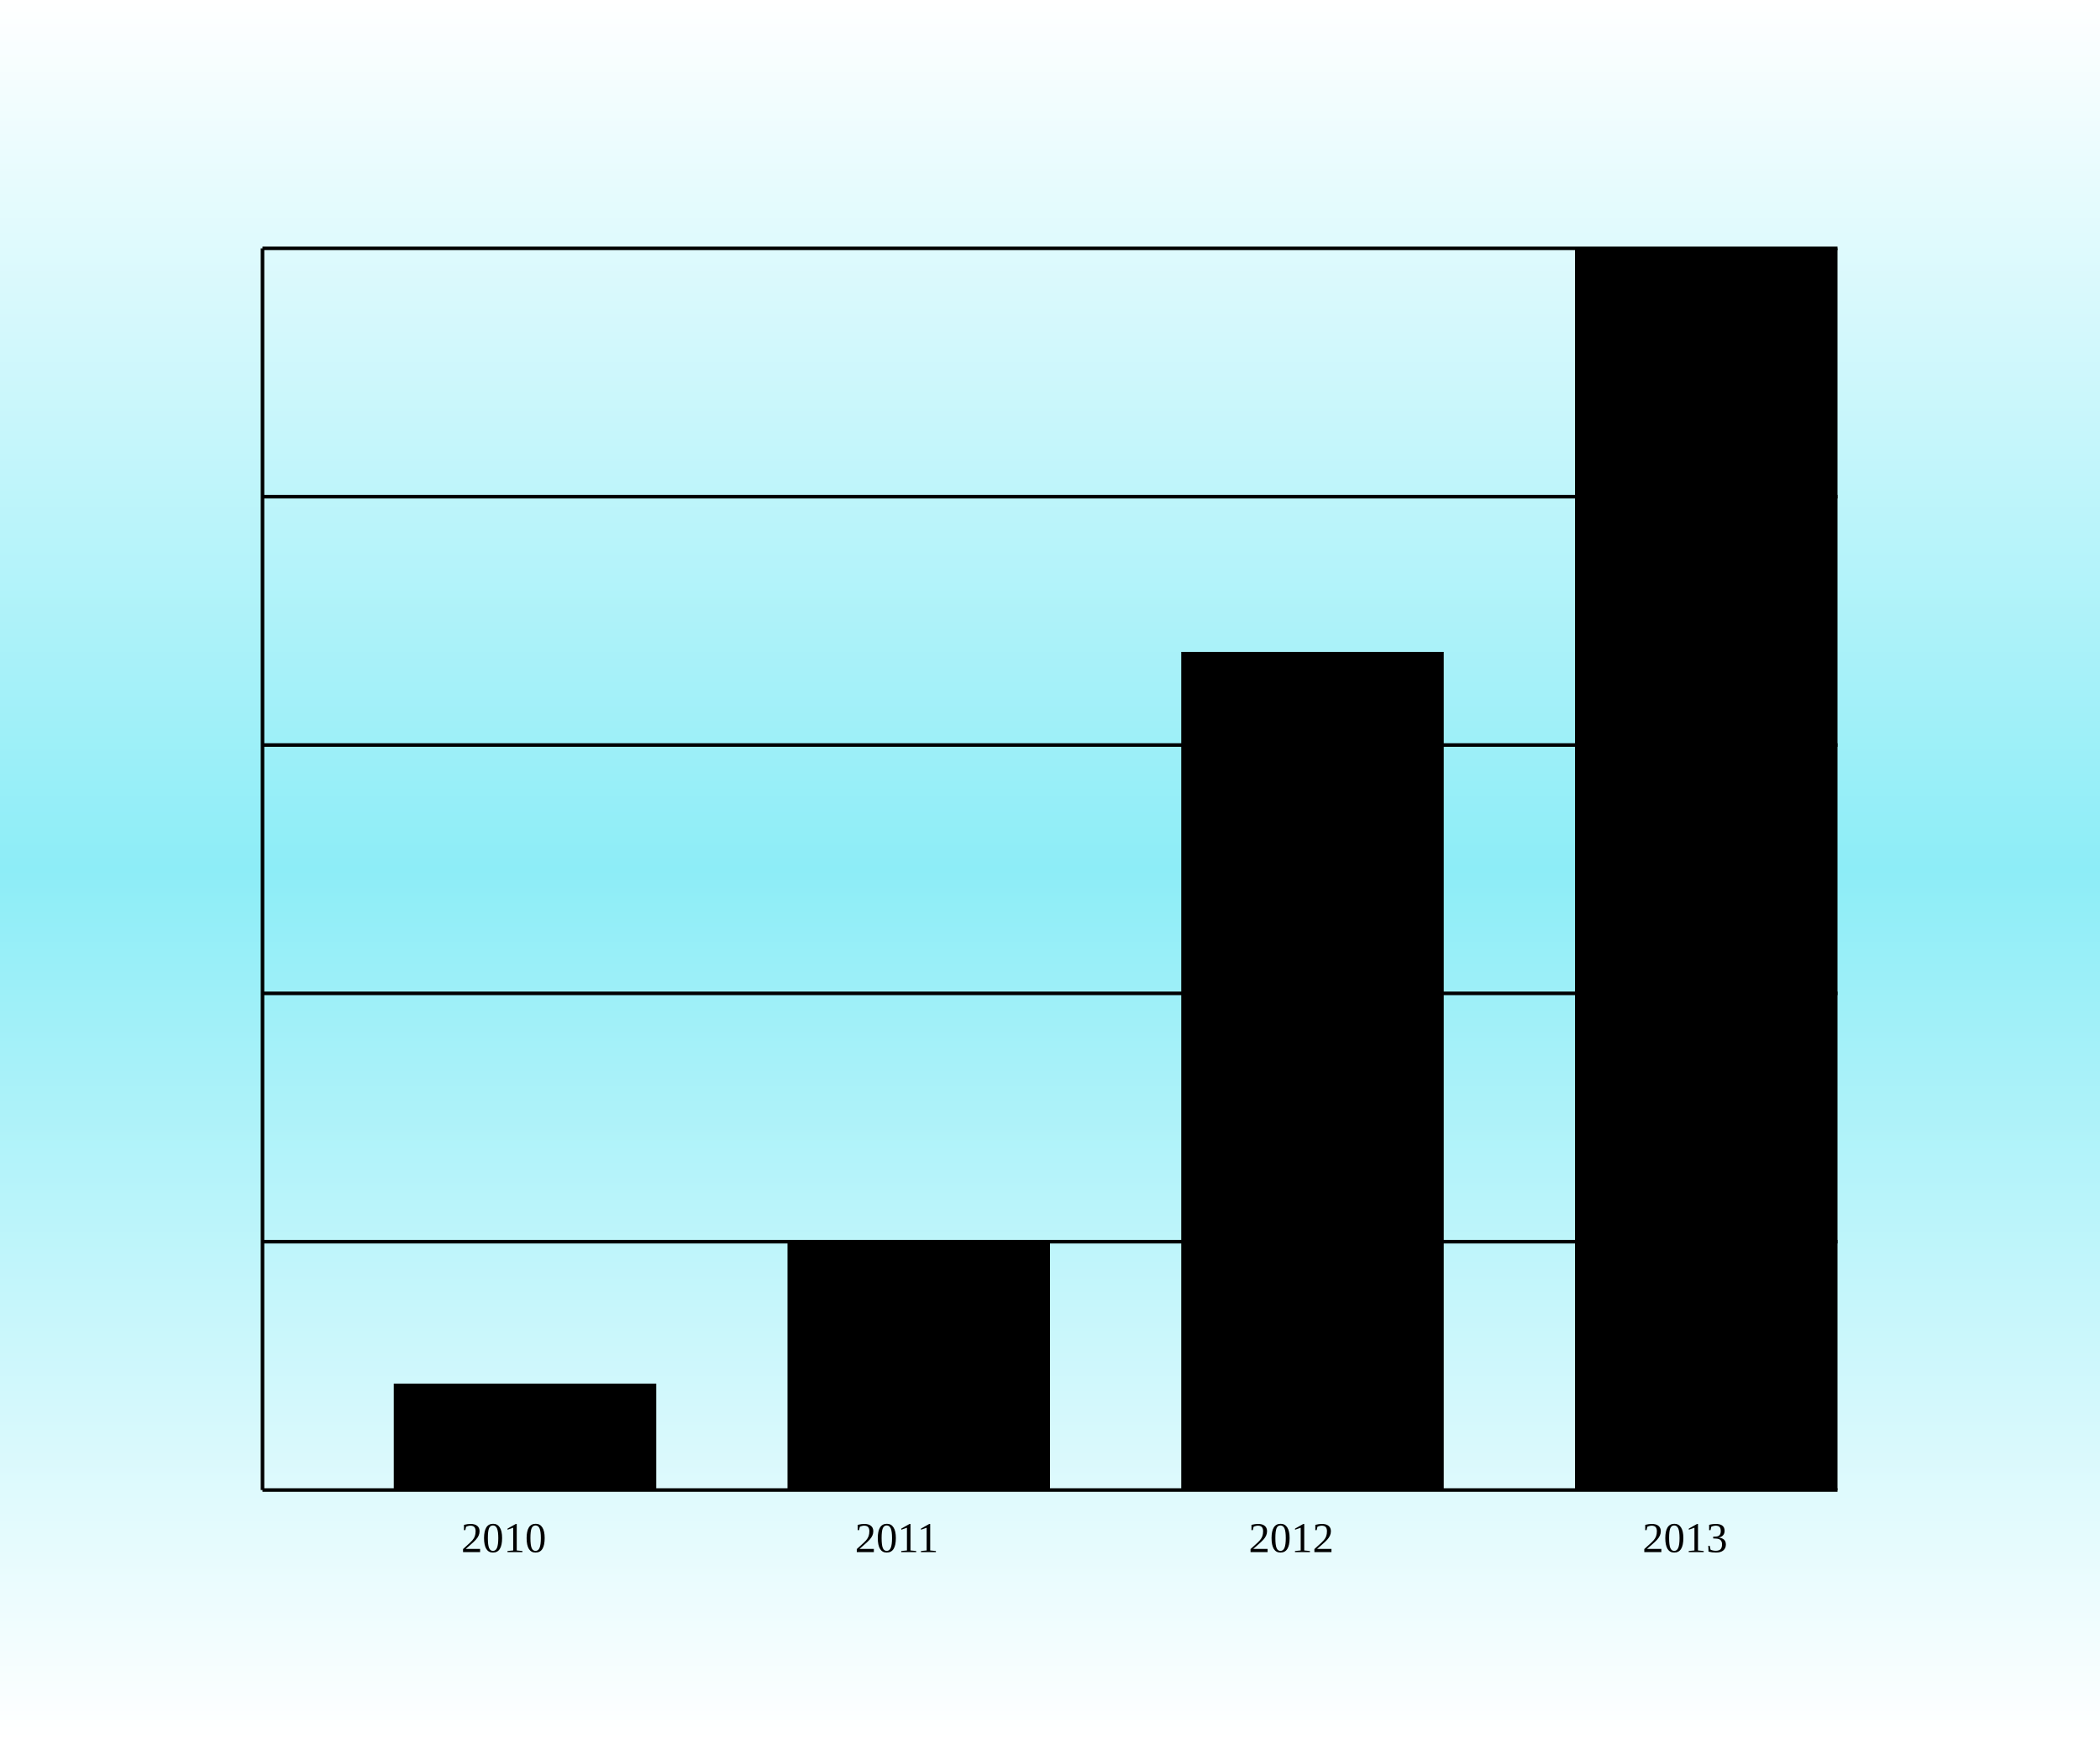
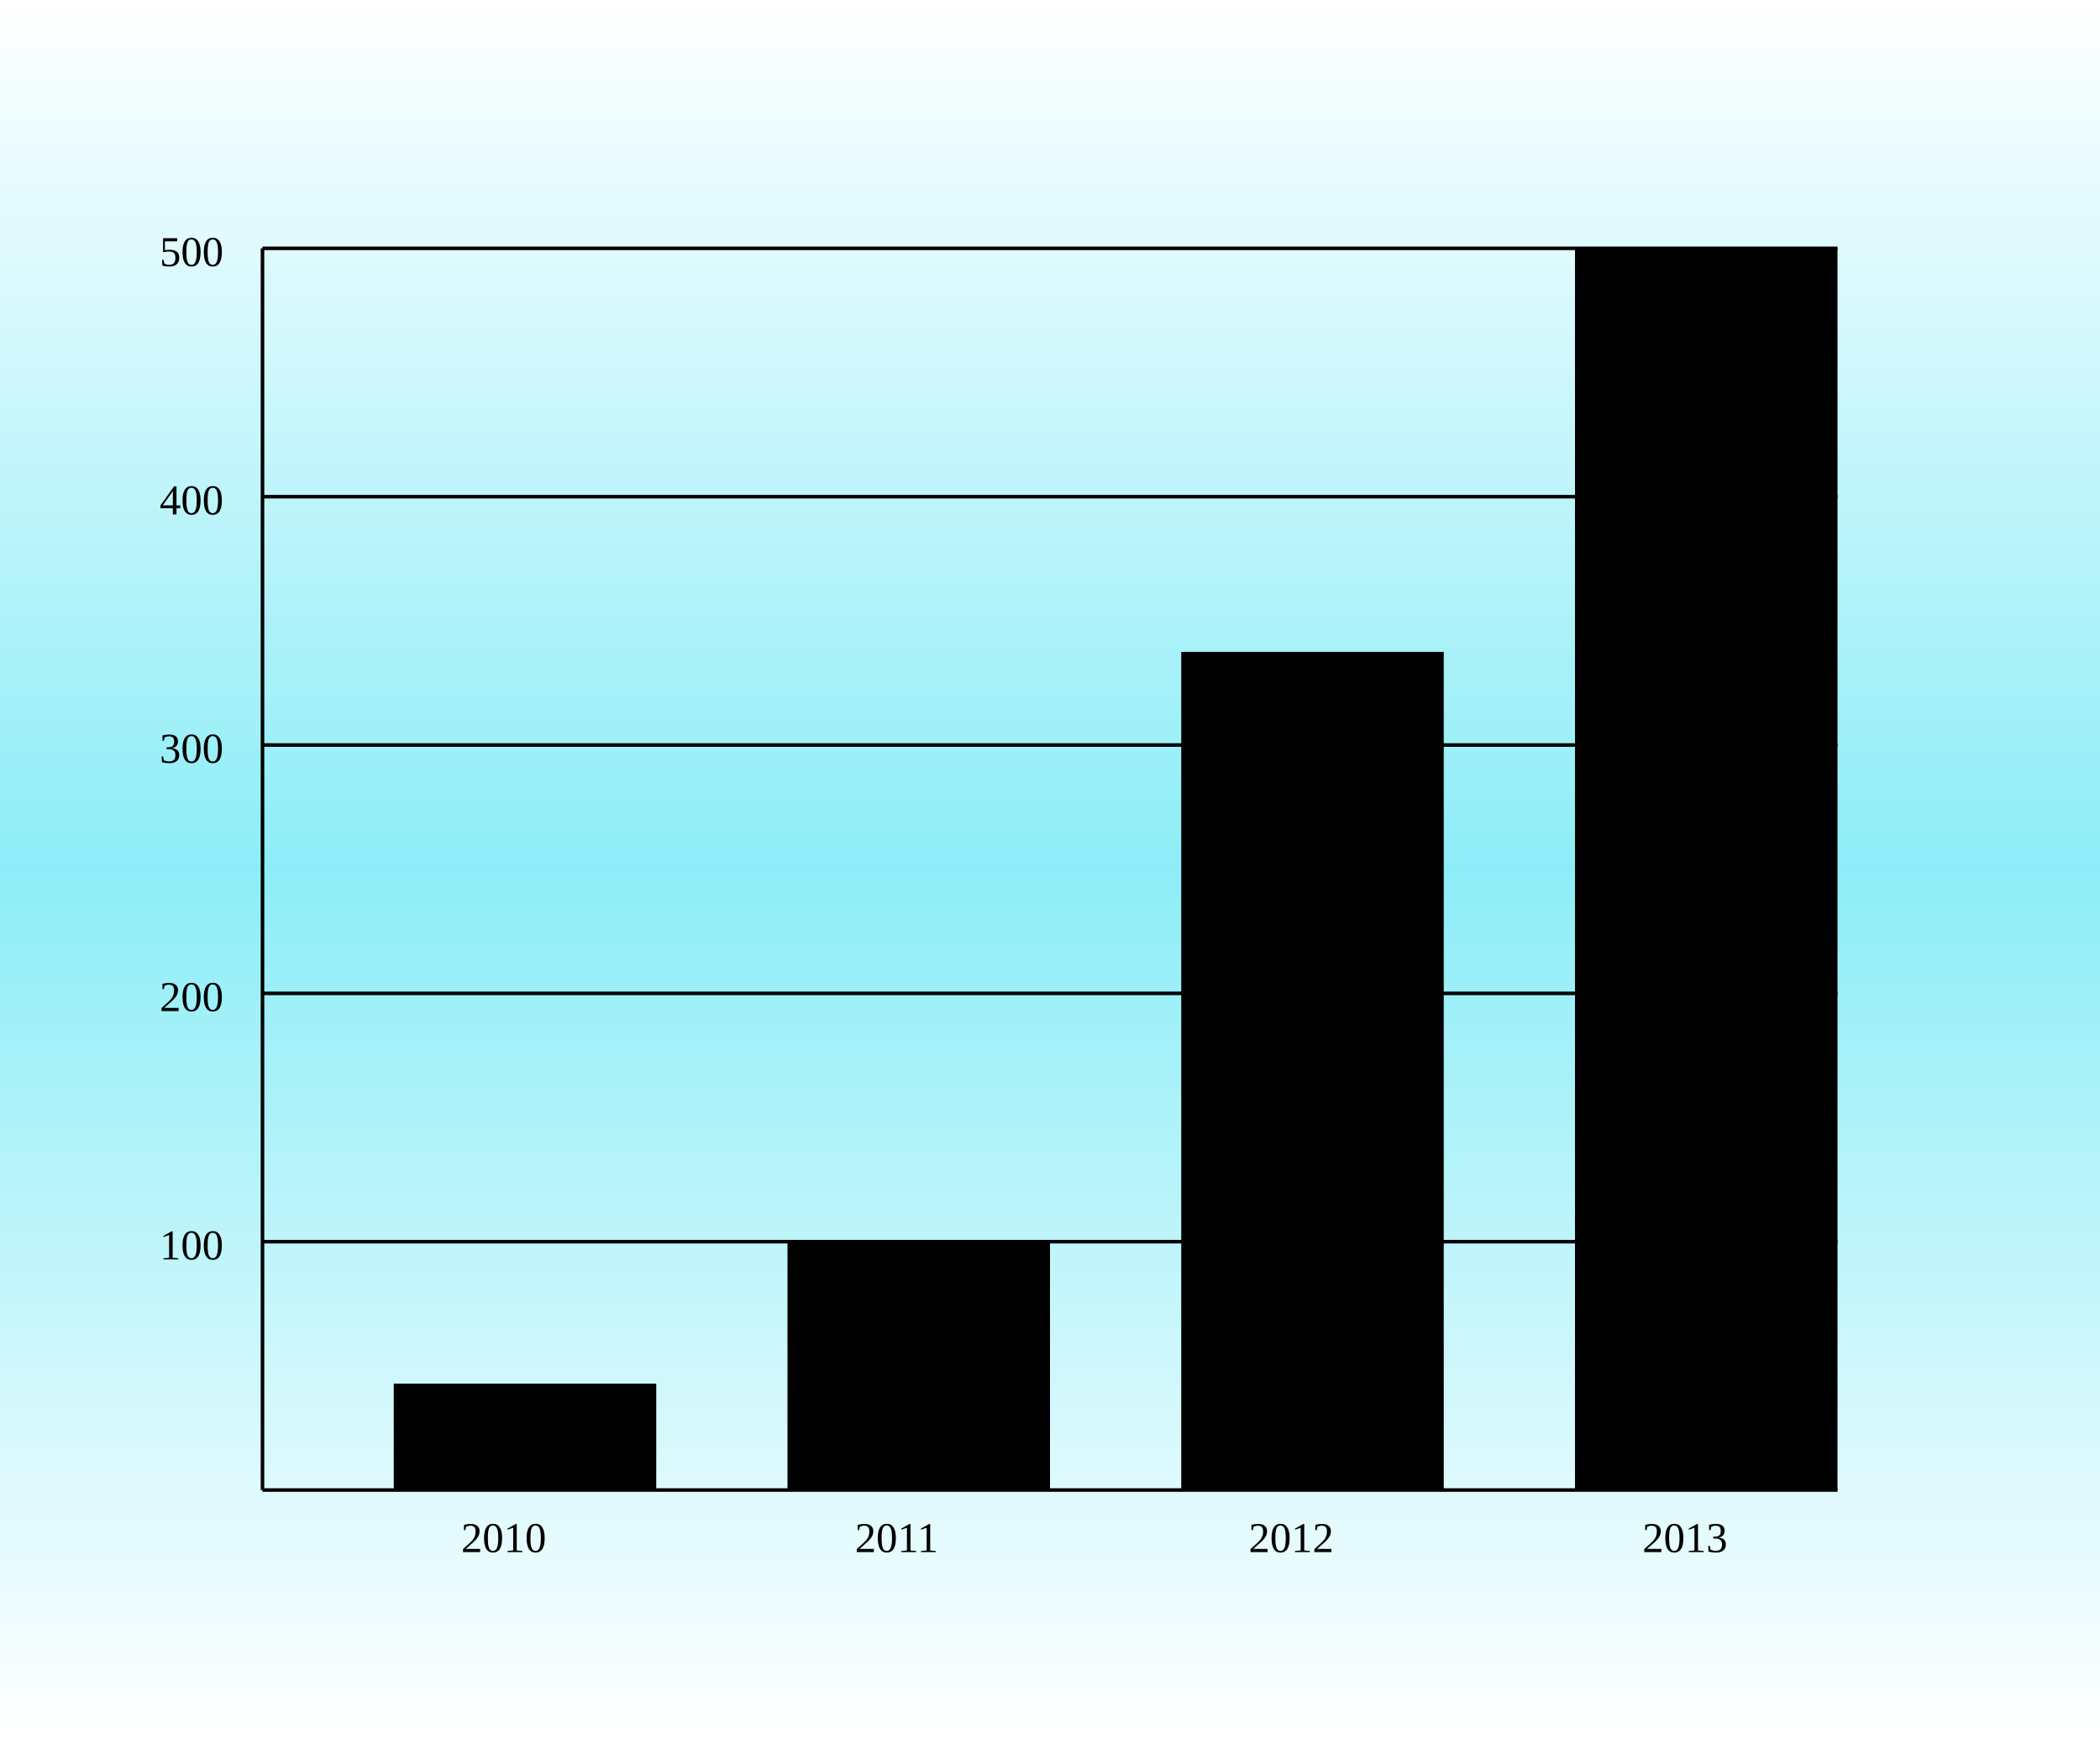
<svg xmlns="http://www.w3.org/2000/svg" version="1.1" baseProfile="full" width="592" height="490">
  <defs>
    <linearGradient id="grad" gradientUnits="userSpaceOnUse" x1="0%" y1="0%" x2="0%" y2="100%">
      <stop offset="0" stop-color="#ffffff" />
      <stop offset="1" stop-color="#8dedf7" />
    </linearGradient>
    <linearGradient id="grad2" gradientUnits="userSpaceOnUse" x1="0%" y1="0%" x2="0%" y2="100%">
      <stop offset="0" stop-color="#ffffff" />
      <stop offset="0.5" stop-color="#8dedf7" />
      <stop offset="1" stop-color="#ffffff" />
    </linearGradient>
    <style type="text/css">
			
			#backbox {
				//fill:	rgba(188,187,181,0.8);
                fill:   url(#grad2);
			}
            .bar {
                fill: rgba(0,0,0,1);
            }
			
		</style>
  </defs>
  <rect id="backbox" width="100%" height="100%" />
  <g stroke="black">
    <line id="axisx" x1="74" y1="70" x2="74" y2="420" />
    <line id="axisy" x1="74" y1="420" x2="518" y2="420" />
  </g>
  <rect class="bar" x="111" y="390" width="74" height="30" />
  <rect class="bar" x="222" y="350" width="74" height="70" />
  <rect class="bar" x="333" y="183.75" width="74" height="236.25" />
  <rect class="bar" x="444" y="70" width="74" height="350" />
  <text id="lbl2010" x="130" y="437.5">2010</text>
  <text id="lbl2011" x="241" y="437.5">2011</text>
  <text id="lbl2012" x="352" y="437.5">2012</text>
  <text id="lbl2010" x="463" y="437.5">2013</text>
  <line id="100" x1="74" y1="350" x2="518" y2="350" stroke="black" />
  <line id="200" x1="74" y1="280" x2="518" y2="280" stroke="black" />
  <line id="300" x1="74" y1="210" x2="518" y2="210" stroke="black" />
  <line id="400" x1="74" y1="140" x2="518" y2="140" stroke="black" />
  <line id="500" x1="74" y1="70" x2="518" y2="70" stroke="black" />
+   <text id="lbl100" x="45" y="355">100</text>
+   <text id="lbl200" x="45" y="285">200</text>
+   <text id="lbl300" x="45" y="215">300</text>
+   <text id="lbl400" x="45" y="145">400</text>
+   <text id="lbl500" x="45" y="75">500</text>
</svg>
